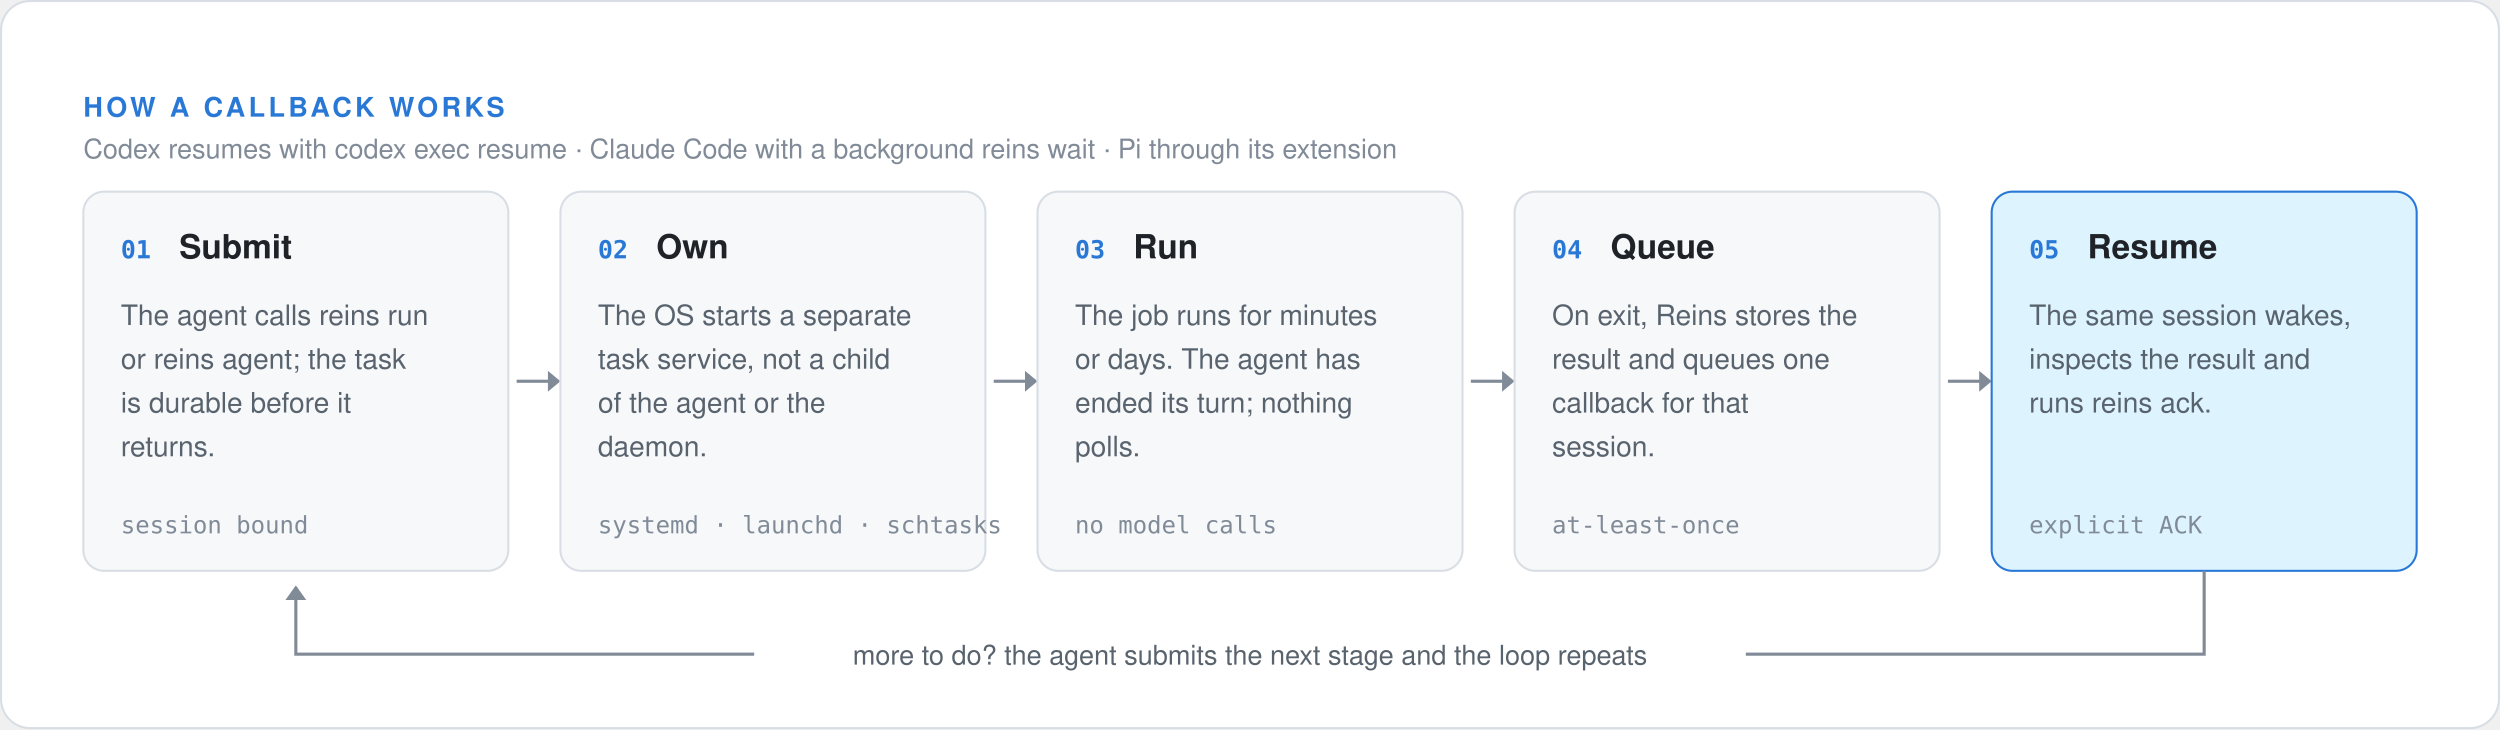
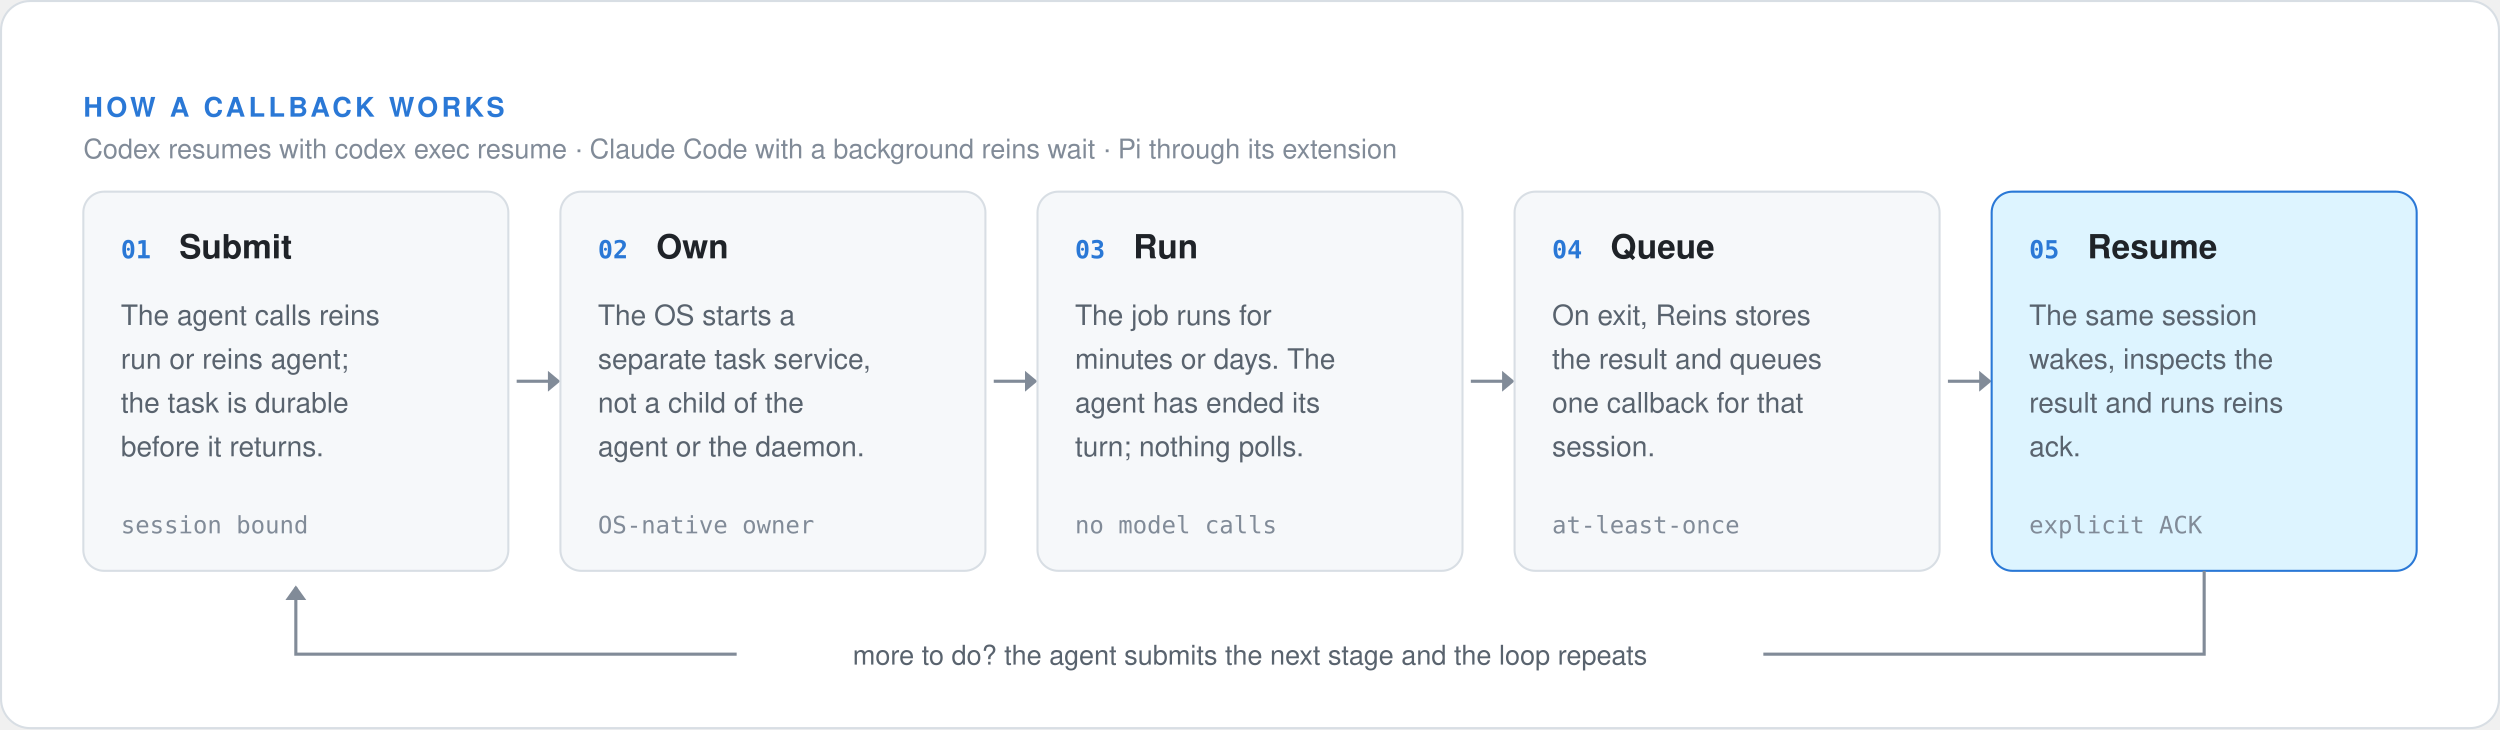
<svg xmlns="http://www.w3.org/2000/svg" width="1200" height="350" viewBox="0 0 1200 350" role="img" aria-labelledby="t d" font-family="system-ui, -apple-system, 'Segoe UI', Helvetica, Arial, sans-serif">
  <rect x="0.5" y="0.5" width="1199" height="349" rx="14" fill="#ffffff" stroke="#d8dee4" />
  <text x="40" y="56" font-size="13" font-weight="600" letter-spacing="1.6" fill="#2a78d6">HOW A CALLBACK WORKS</text>
  <text x="40" y="76" font-size="13" fill="#818b98">Codex resumes with codex exec resume · Claude Code with a background reins wait · Pi through its extension</text>
  <rect x="40" y="92" width="204" height="182" rx="10" fill="#f6f8fa" stroke="#d8dee4" />
  <text x="58" y="124" font-size="12" font-weight="600" font-family="ui-monospace, SFMono-Regular, Menlo, Consolas, monospace" fill="#2a78d6">01</text>
  <text x="86" y="124" font-size="16" font-weight="650" fill="#1f2328">Submit</text>
-   <text x="58" y="156" font-size="13.5" fill="#59636e">The agent calls reins run</text>
-   <text x="58" y="177" font-size="13.5" fill="#59636e">or reins agent; the task</text>
-   <text x="58" y="198" font-size="13.5" fill="#59636e">is durable before it</text>
-   <text x="58" y="219" font-size="13.5" fill="#59636e">returns.</text>
+   <text x="58" y="156" font-size="13.5" fill="#59636e">The agent calls reins</text>
+   <text x="58" y="177" font-size="13.5" fill="#59636e">run or reins agent;</text>
+   <text x="58" y="198" font-size="13.5" fill="#59636e">the task is durable</text>
+   <text x="58" y="219" font-size="13.5" fill="#59636e">before it returns.</text>
  <text x="58" y="256" font-size="11.5" font-family="ui-monospace, SFMono-Regular, Menlo, Consolas, monospace" fill="#818b98">session bound</text>
  <path d="M248,183 L264,183" stroke="#818b98" stroke-width="1.5" />
  <path d="M263,178 L269,183 L263,188 Z" fill="#818b98" />
  <rect x="269" y="92" width="204" height="182" rx="10" fill="#f6f8fa" stroke="#d8dee4" />
  <text x="287" y="124" font-size="12" font-weight="600" font-family="ui-monospace, SFMono-Regular, Menlo, Consolas, monospace" fill="#2a78d6">02</text>
  <text x="315" y="124" font-size="16" font-weight="650" fill="#1f2328">Own</text>
-   <text x="287" y="156" font-size="13.5" fill="#59636e">The OS starts a separate</text>
-   <text x="287" y="177" font-size="13.5" fill="#59636e">task service, not a child</text>
-   <text x="287" y="198" font-size="13.5" fill="#59636e">of the agent or the</text>
-   <text x="287" y="219" font-size="13.5" fill="#59636e">daemon.</text>
-   <text x="287" y="256" font-size="11.5" font-family="ui-monospace, SFMono-Regular, Menlo, Consolas, monospace" fill="#818b98">systemd · launchd · schtasks</text>
+   <text x="287" y="156" font-size="13.5" fill="#59636e">The OS starts a</text>
+   <text x="287" y="177" font-size="13.5" fill="#59636e">separate task service,</text>
+   <text x="287" y="198" font-size="13.5" fill="#59636e">not a child of the</text>
+   <text x="287" y="219" font-size="13.5" fill="#59636e">agent or the daemon.</text>
+   <text x="287" y="256" font-size="11.5" font-family="ui-monospace, SFMono-Regular, Menlo, Consolas, monospace" fill="#818b98">OS-native owner</text>
  <path d="M477,183 L493,183" stroke="#818b98" stroke-width="1.5" />
  <path d="M492,178 L498,183 L492,188 Z" fill="#818b98" />
  <rect x="498" y="92" width="204" height="182" rx="10" fill="#f6f8fa" stroke="#d8dee4" />
  <text x="516" y="124" font-size="12" font-weight="600" font-family="ui-monospace, SFMono-Regular, Menlo, Consolas, monospace" fill="#2a78d6">03</text>
  <text x="544" y="124" font-size="16" font-weight="650" fill="#1f2328">Run</text>
-   <text x="516" y="156" font-size="13.5" fill="#59636e">The job runs for minutes</text>
-   <text x="516" y="177" font-size="13.5" fill="#59636e">or days. The agent has</text>
-   <text x="516" y="198" font-size="13.5" fill="#59636e">ended its turn; nothing</text>
-   <text x="516" y="219" font-size="13.5" fill="#59636e">polls.</text>
+   <text x="516" y="156" font-size="13.5" fill="#59636e">The job runs for</text>
+   <text x="516" y="177" font-size="13.5" fill="#59636e">minutes or days. The</text>
+   <text x="516" y="198" font-size="13.5" fill="#59636e">agent has ended its</text>
+   <text x="516" y="219" font-size="13.5" fill="#59636e">turn; nothing polls.</text>
  <text x="516" y="256" font-size="11.5" font-family="ui-monospace, SFMono-Regular, Menlo, Consolas, monospace" fill="#818b98">no model calls</text>
  <path d="M706,183 L722,183" stroke="#818b98" stroke-width="1.5" />
  <path d="M721,178 L727,183 L721,188 Z" fill="#818b98" />
  <rect x="727" y="92" width="204" height="182" rx="10" fill="#f6f8fa" stroke="#d8dee4" />
  <text x="745" y="124" font-size="12" font-weight="600" font-family="ui-monospace, SFMono-Regular, Menlo, Consolas, monospace" fill="#2a78d6">04</text>
  <text x="773" y="124" font-size="16" font-weight="650" fill="#1f2328">Queue</text>
-   <text x="745" y="156" font-size="13.5" fill="#59636e">On exit, Reins stores the</text>
-   <text x="745" y="177" font-size="13.5" fill="#59636e">result and queues one</text>
-   <text x="745" y="198" font-size="13.5" fill="#59636e">callback for that</text>
+   <text x="745" y="156" font-size="13.5" fill="#59636e">On exit, Reins stores</text>
+   <text x="745" y="177" font-size="13.5" fill="#59636e">the result and queues</text>
+   <text x="745" y="198" font-size="13.5" fill="#59636e">one callback for that</text>
  <text x="745" y="219" font-size="13.5" fill="#59636e">session.</text>
  <text x="745" y="256" font-size="11.5" font-family="ui-monospace, SFMono-Regular, Menlo, Consolas, monospace" fill="#818b98">at-least-once</text>
  <path d="M935,183 L951,183" stroke="#818b98" stroke-width="1.5" />
  <path d="M950,178 L956,183 L950,188 Z" fill="#818b98" />
  <rect x="956" y="92" width="204" height="182" rx="10" fill="#ddf4ff" stroke="#2a78d6" />
  <text x="974" y="124" font-size="12" font-weight="600" font-family="ui-monospace, SFMono-Regular, Menlo, Consolas, monospace" fill="#2a78d6">05</text>
  <text x="1002" y="124" font-size="16" font-weight="650" fill="#1f2328">Resume</text>
-   <text x="974" y="156" font-size="13.5" fill="#59636e">The same session wakes,</text>
-   <text x="974" y="177" font-size="13.5" fill="#59636e">inspects the result and</text>
-   <text x="974" y="198" font-size="13.5" fill="#59636e">runs reins ack.</text>
+   <text x="974" y="156" font-size="13.5" fill="#59636e">The same session</text>
+   <text x="974" y="177" font-size="13.5" fill="#59636e">wakes, inspects the</text>
+   <text x="974" y="198" font-size="13.5" fill="#59636e">result and runs reins</text>
+   <text x="974" y="219" font-size="13.5" fill="#59636e">ack.</text>
  <text x="974" y="256" font-size="11.5" font-family="ui-monospace, SFMono-Regular, Menlo, Consolas, monospace" fill="#818b98">explicit ACK</text>
  <path d="M1058.0,274 L1058.0,314 L142.0,314 L142.0,282" fill="none" stroke="#818b98" stroke-width="1.5" />
  <path d="M137.0,288 L142.0,281 L147.0,288 Z" fill="#818b98" />
-   <rect x="362.0" y="303" width="476" height="22" fill="#ffffff" />
+   <rect x="353.6" y="303" width="492.8" height="22" fill="#ffffff" />
  <text x="600.0" y="319" font-size="13" fill="#59636e" text-anchor="middle">more to do? the agent submits the next stage and the loop repeats</text>
</svg>
